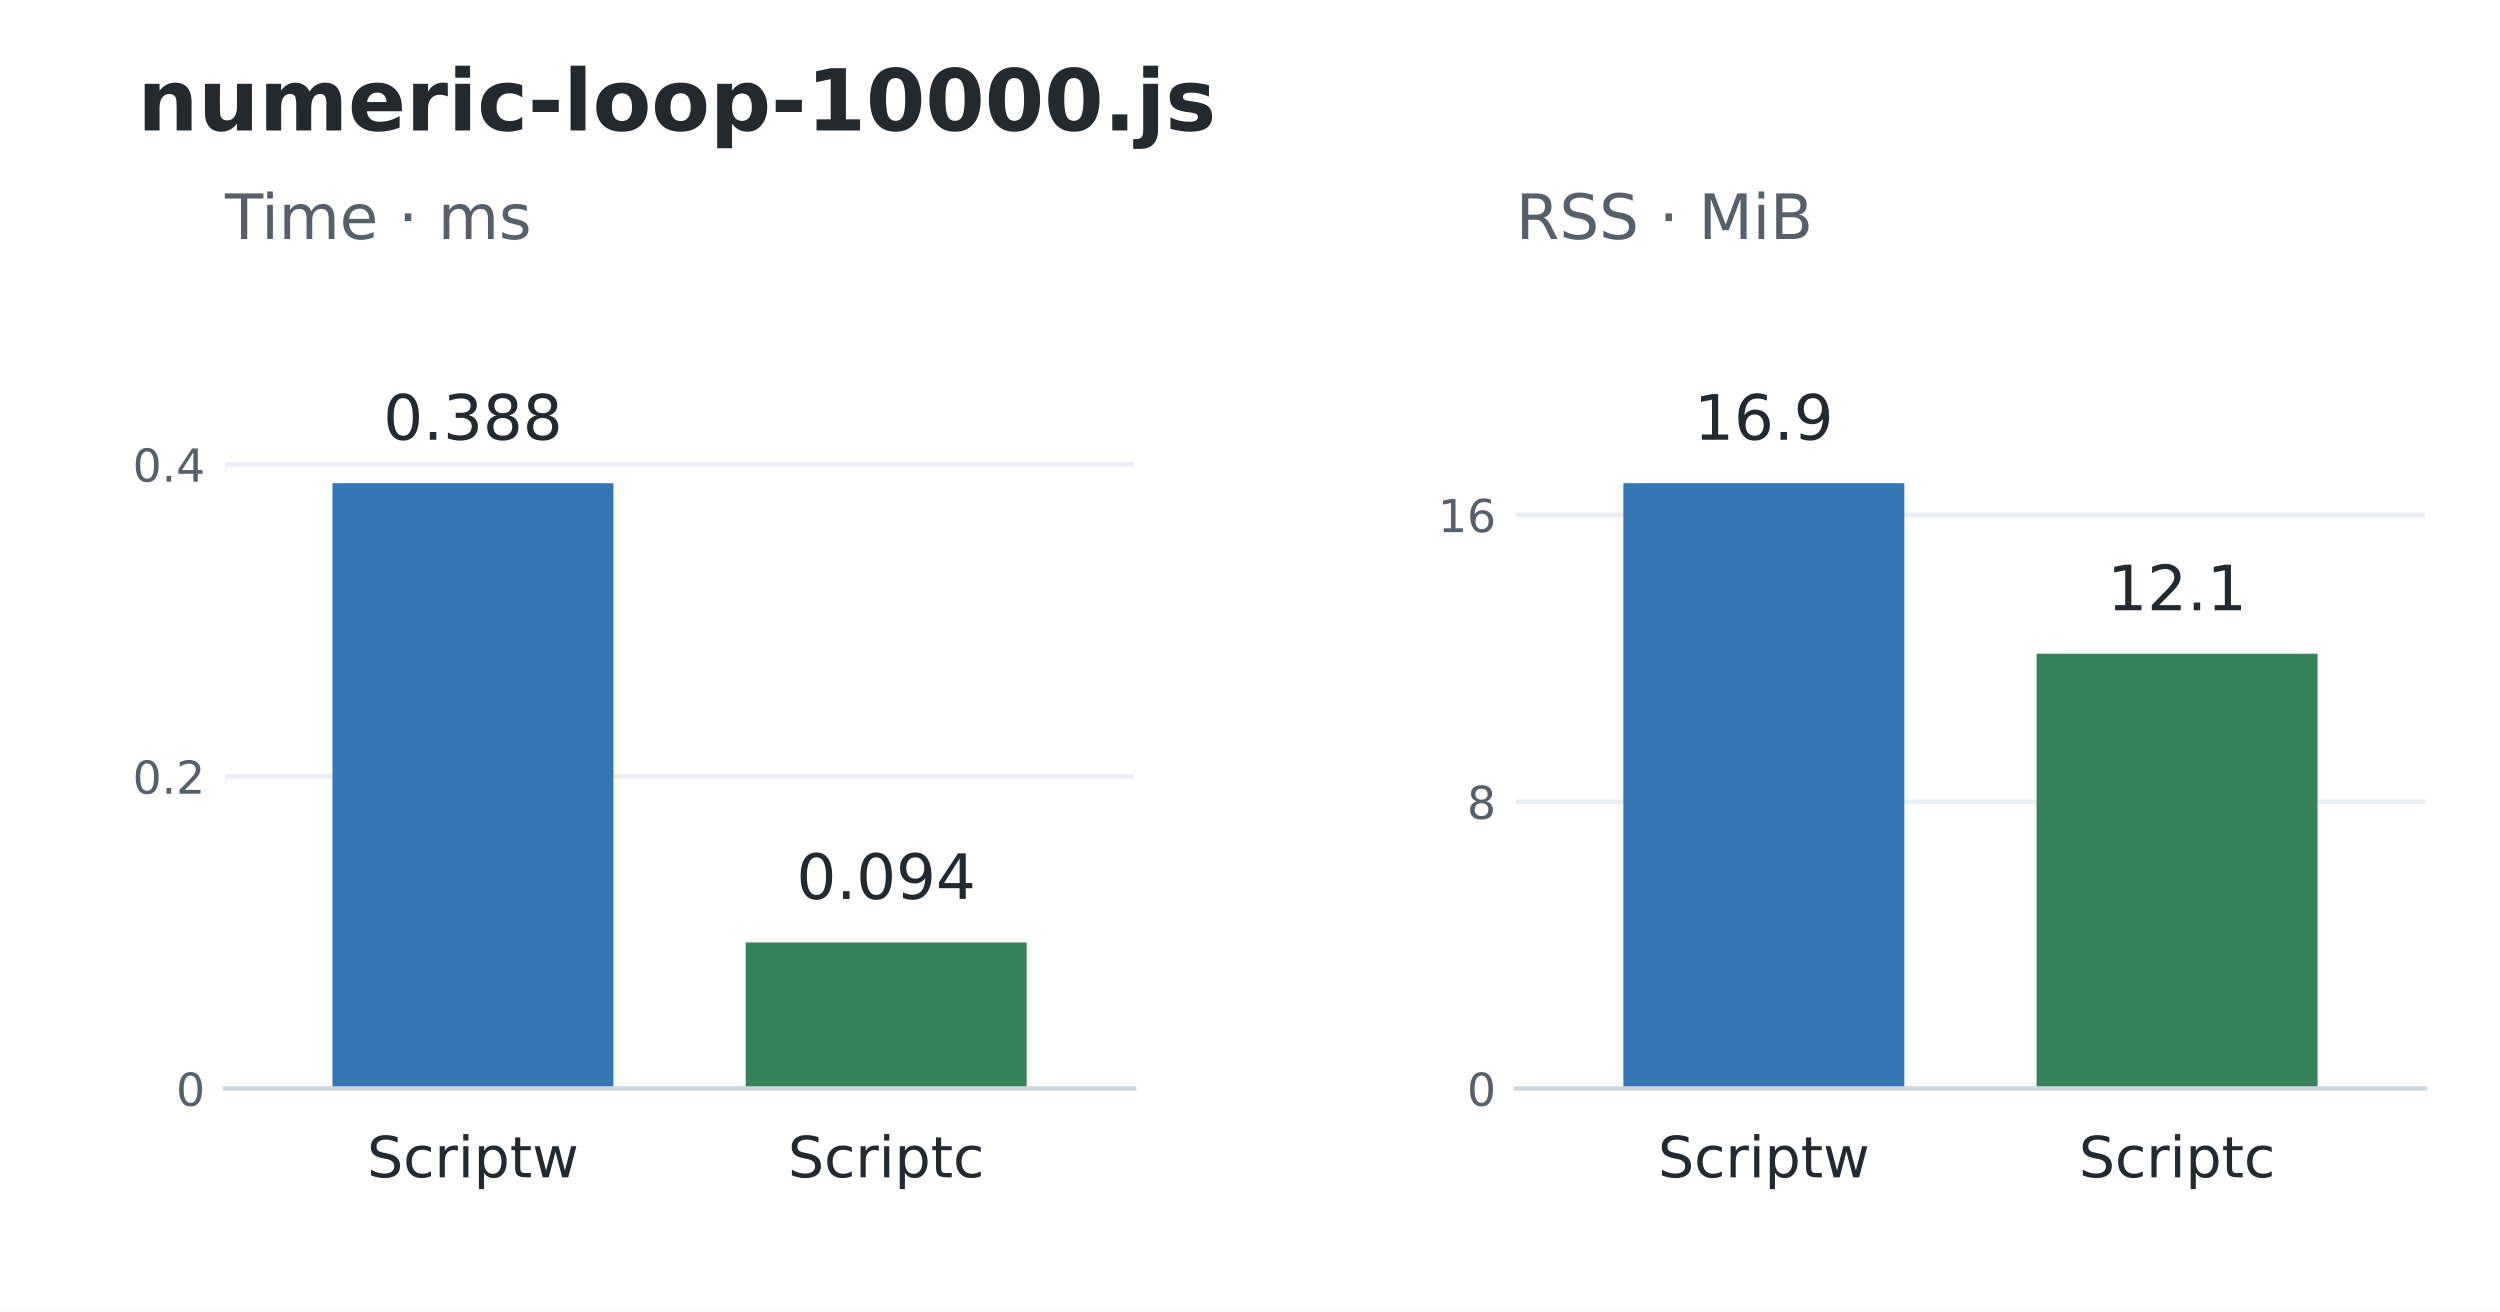
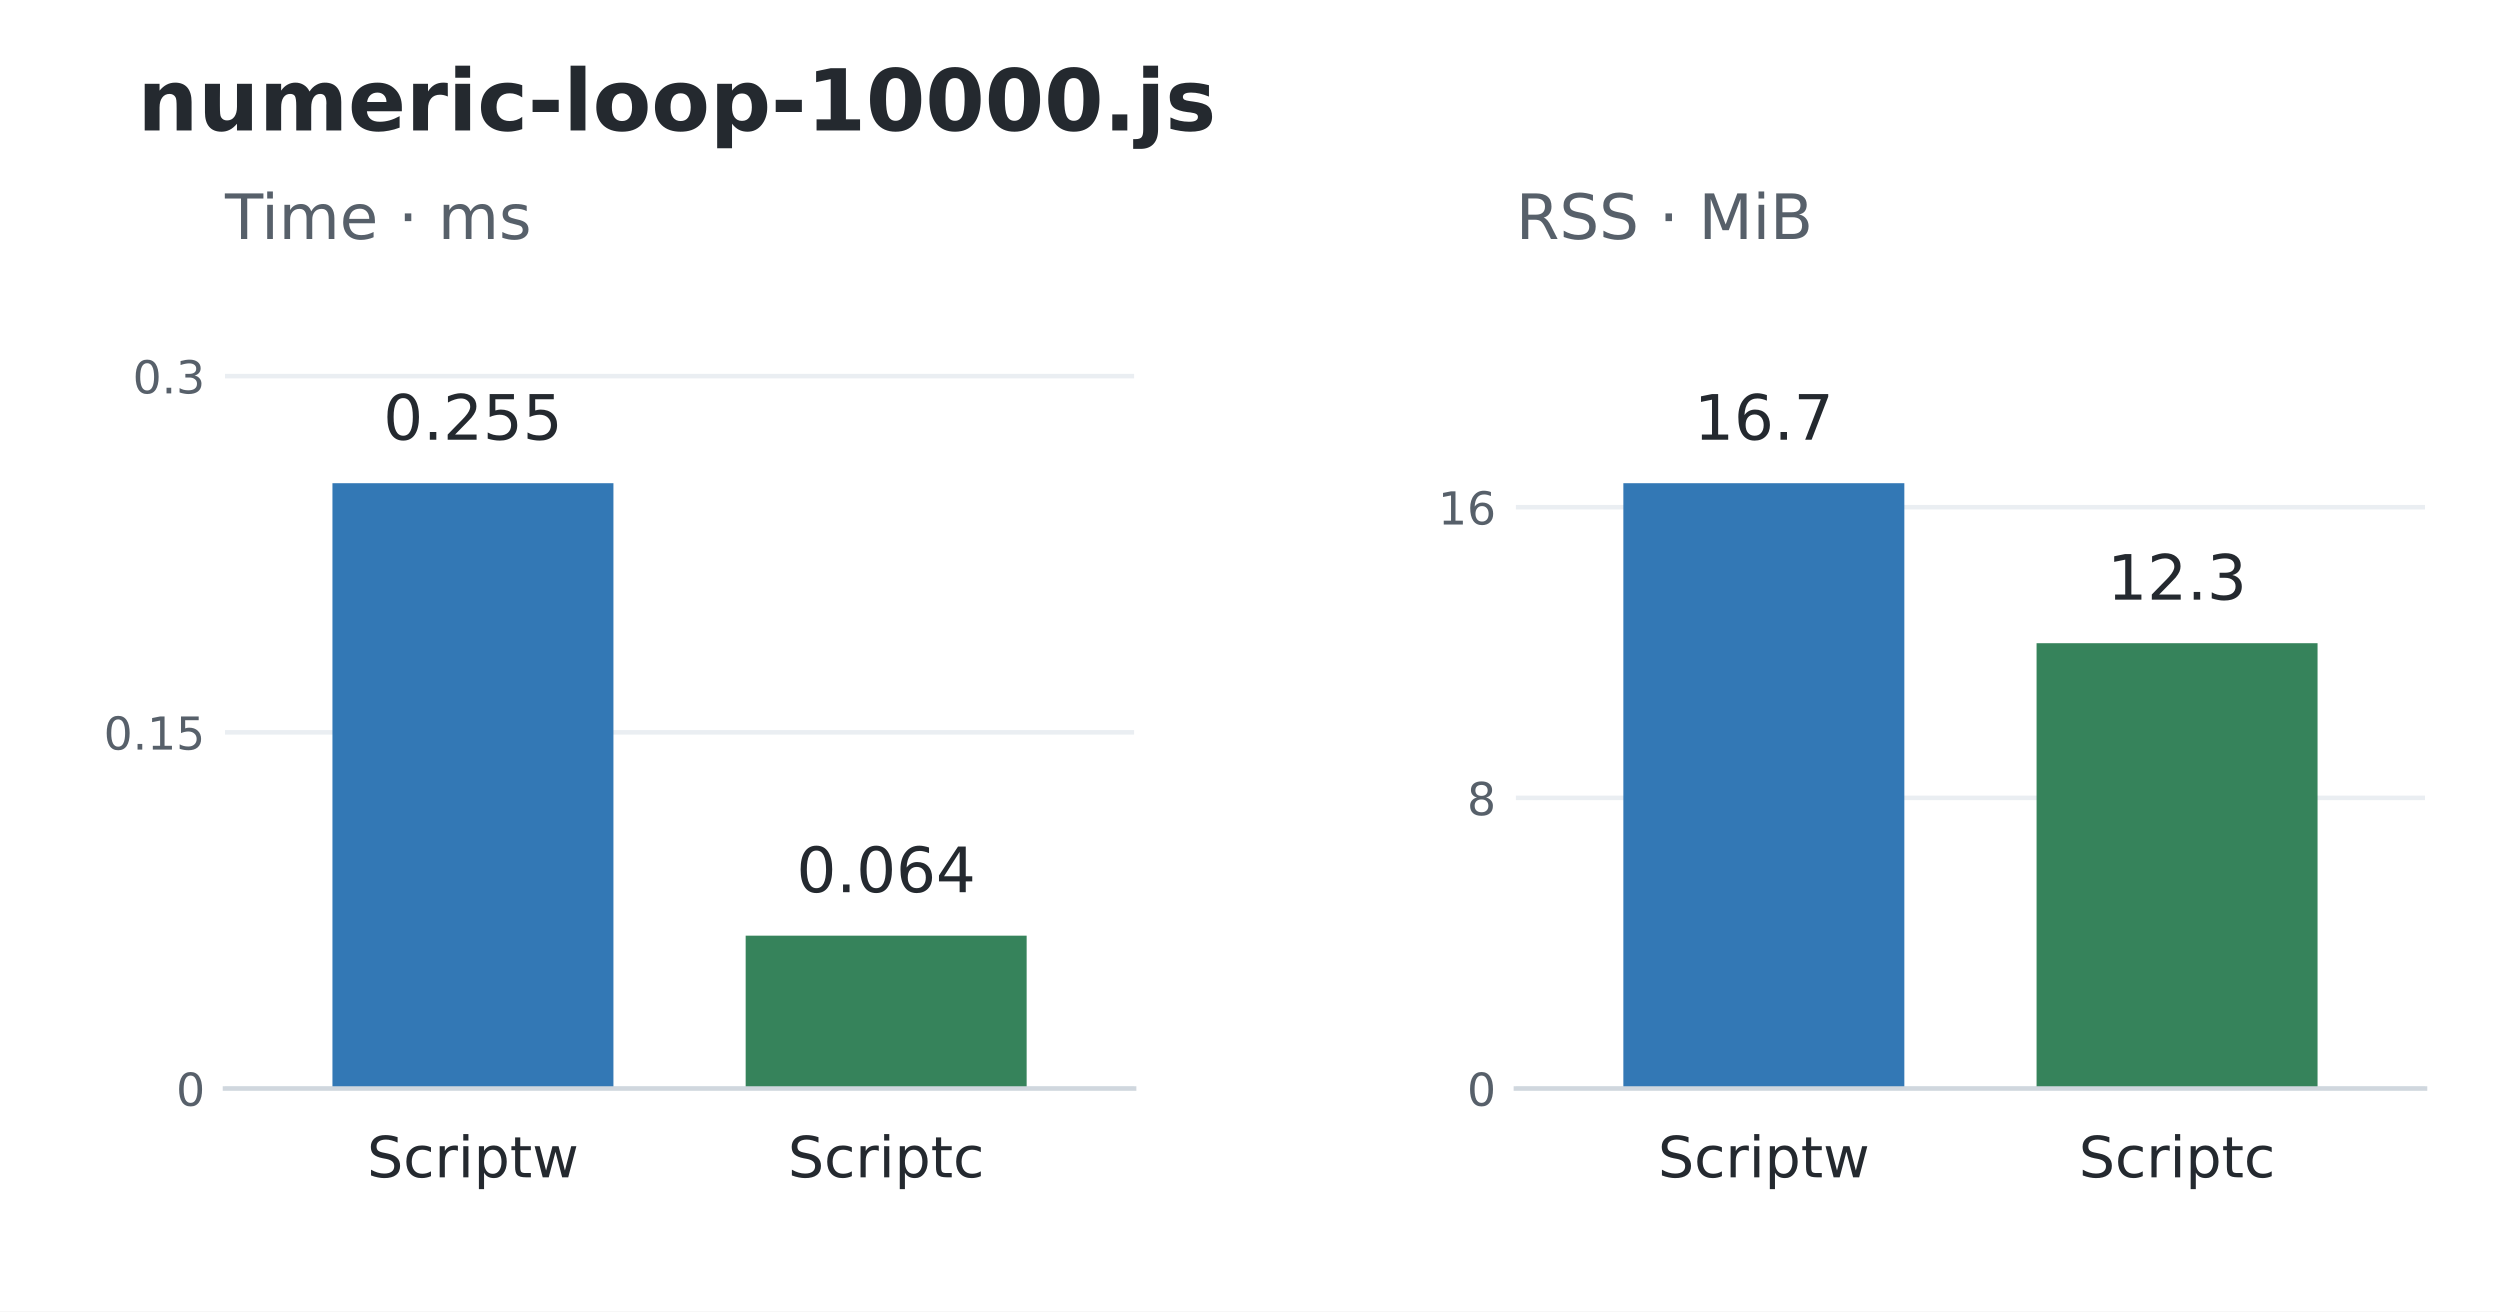
<svg xmlns="http://www.w3.org/2000/svg" width="439.2pt" height="230.4pt" viewBox="0 0 439.2 230.4" version="1.1">
  <defs>
    <style type="text/css">*{stroke-linejoin: round; stroke-linecap: butt}</style>
  </defs>
  <g id="figure_1">
    <g id="patch_1">
      <path d="M 0 230.4 L 439.2 230.4 L 439.2 0 L 0 0 z " style="fill: #ffffff" />
    </g>
    <g id="axes_1">
      <g id="patch_2">
        <path d="M 39.528 191.232 L 199.237 191.232 L 199.237 52.992 L 39.528 52.992 z " style="fill: #ffffff" />
      </g>
      <g id="matplotlib.axis_1">
        <g id="xtick_1">
          <g id="line2d_1" />
          <g id="text_1">
            <text style="font-size: 10px; font-family: 'DejaVu Sans'; text-anchor: middle; fill: #24292f" x="83.085" y="206.83" transform="rotate(-0 83.08503 206.8304)">Scriptw</text>
          </g>
        </g>
        <g id="xtick_2">
          <g id="line2d_2" />
          <g id="text_2">
            <text style="font-size: 10px; font-family: 'DejaVu Sans'; text-anchor: middle; fill: #24292f" x="155.68" y="206.83" transform="rotate(-0 155.6801 206.8304)">Scriptc</text>
          </g>
        </g>
      </g>
      <g id="matplotlib.axis_2">
        <g id="ytick_1">
          <g id="line2d_3">
            <path d="M 39.528 191.232 L 199.237 191.232 " clip-path="url(#p648741f3fb)" style="fill: none; stroke: #eaeef2; stroke-width: 0.8; stroke-linecap: square" />
          </g>
          <g id="line2d_4" />
          <g id="text_3">
            <text style="font-size: 8px; font-family: 'DejaVu Sans'; text-anchor: end; fill: #57606a" x="36.028" y="194.271" transform="rotate(-0 36.028 194.2711)">0</text>
          </g>
        </g>
        <g id="ytick_2">
          <g id="line2d_5">
-             <path d="M 39.528 136.404 L 199.237 136.404 " clip-path="url(#p648741f3fb)" style="fill: none; stroke: #eaeef2; stroke-width: 0.8; stroke-linecap: square" />
+             <path d="M 39.528 128.655 L 199.237 128.655 " clip-path="url(#p648741f3fb)" style="fill: none; stroke: #eaeef2; stroke-width: 0.8; stroke-linecap: square" />
          </g>
          <g id="line2d_6" />
          <g id="text_4">
-             <text style="font-size: 8px; font-family: 'DejaVu Sans'; text-anchor: end; fill: #57606a" x="36.028" y="139.443" transform="rotate(-0 36.028 139.4434)">0.2</text>
+             <text style="font-size: 8px; font-family: 'DejaVu Sans'; text-anchor: end; fill: #57606a" x="36.028" y="131.694" transform="rotate(-0 36.028 131.6945)">0.15</text>
          </g>
        </g>
        <g id="ytick_3">
          <g id="line2d_7">
-             <path d="M 39.528 81.577 L 199.237 81.577 " clip-path="url(#p648741f3fb)" style="fill: none; stroke: #eaeef2; stroke-width: 0.8; stroke-linecap: square" />
+             <path d="M 39.528 66.079 L 199.237 66.079 " clip-path="url(#p648741f3fb)" style="fill: none; stroke: #eaeef2; stroke-width: 0.8; stroke-linecap: square" />
          </g>
          <g id="line2d_8" />
          <g id="text_5">
-             <text style="font-size: 8px; font-family: 'DejaVu Sans'; text-anchor: end; fill: #57606a" x="36.028" y="84.616" transform="rotate(-0 36.028 84.61566)">0.4</text>
+             <text style="font-size: 8px; font-family: 'DejaVu Sans'; text-anchor: end; fill: #57606a" x="36.028" y="69.118" transform="rotate(-0 36.028 69.11791)">0.3</text>
          </g>
        </g>
      </g>
      <g id="patch_3">
        <path d="M 58.403 191.232 L 107.767 191.232 L 107.767 84.894 L 58.403 84.894 z " clip-path="url(#p648741f3fb)" style="fill: #3378b5" />
      </g>
      <g id="patch_4">
-         <path d="M 130.998 191.232 L 180.362 191.232 L 180.362 165.574 L 130.998 165.574 z " clip-path="url(#p648741f3fb)" style="fill: #36835b" />
+         <path d="M 130.998 191.232 L 180.362 191.232 L 180.362 164.38 L 130.998 164.38 z " clip-path="url(#p648741f3fb)" style="fill: #36835b" />
      </g>
      <g id="patch_5">
        <path d="M 39.528 191.232 L 199.237 191.232 " style="fill: none; stroke: #d0d7de; stroke-width: 0.8; stroke-linejoin: miter; stroke-linecap: square" />
      </g>
      <g id="text_6">
-         <text style="font-size: 11px; font-family: 'DejaVu Sans'; text-anchor: middle; fill: #24292f" x="83.085" y="77.251" transform="rotate(-0 83.08503 77.25096)">0.388</text>
+         <text style="font-size: 11px; font-family: 'DejaVu Sans'; text-anchor: middle; fill: #24292f" x="83.085" y="77.251" transform="rotate(-0 83.08503 77.25096)">0.255</text>
      </g>
      <g id="text_7">
-         <text style="font-size: 11px; font-family: 'DejaVu Sans'; text-anchor: middle; fill: #24292f" x="155.68" y="157.931" transform="rotate(-0 155.6801 157.9314)">0.094</text>
+         <text style="font-size: 11px; font-family: 'DejaVu Sans'; text-anchor: middle; fill: #24292f" x="155.68" y="156.737" transform="rotate(-0 155.6801 156.737)">0.064</text>
      </g>
      <g id="text_8">
        <text style="font-size: 11px; font-family: 'DejaVu Sans'; text-anchor: start; fill: #57606a" x="39.528" y="41.992" transform="rotate(-0 39.528 41.992)">Time · ms</text>
      </g>
    </g>
    <g id="axes_2">
      <g id="patch_6">
        <path d="M 266.315 191.232 L 426.024 191.232 L 426.024 52.992 L 266.315 52.992 z " style="fill: #ffffff" />
      </g>
      <g id="matplotlib.axis_3">
        <g id="xtick_3">
          <g id="line2d_9" />
          <g id="text_9">
            <text style="font-size: 10px; font-family: 'DejaVu Sans'; text-anchor: middle; fill: #24292f" x="309.872" y="206.83" transform="rotate(-0 309.8719 206.8304)">Scriptw</text>
          </g>
        </g>
        <g id="xtick_4">
          <g id="line2d_10" />
          <g id="text_10">
            <text style="font-size: 10px; font-family: 'DejaVu Sans'; text-anchor: middle; fill: #24292f" x="382.467" y="206.83" transform="rotate(-0 382.467 206.8304)">Scriptc</text>
          </g>
        </g>
      </g>
      <g id="matplotlib.axis_4">
        <g id="ytick_4">
          <g id="line2d_11">
            <path d="M 266.315 191.232 L 426.024 191.232 " clip-path="url(#pf3a1462166)" style="fill: none; stroke: #eaeef2; stroke-width: 0.8; stroke-linecap: square" />
          </g>
          <g id="line2d_12" />
          <g id="text_11">
            <text style="font-size: 8px; font-family: 'DejaVu Sans'; text-anchor: end; fill: #57606a" x="262.815" y="194.271" transform="rotate(-0 262.8149 194.2711)">0</text>
          </g>
        </g>
        <g id="ytick_5">
          <g id="line2d_13">
-             <path d="M 266.315 140.837 L 426.024 140.837 " clip-path="url(#pf3a1462166)" style="fill: none; stroke: #eaeef2; stroke-width: 0.8; stroke-linecap: square" />
+             <path d="M 266.315 140.17 L 426.024 140.17 " clip-path="url(#pf3a1462166)" style="fill: none; stroke: #eaeef2; stroke-width: 0.8; stroke-linecap: square" />
          </g>
          <g id="line2d_14" />
          <g id="text_12">
-             <text style="font-size: 8px; font-family: 'DejaVu Sans'; text-anchor: end; fill: #57606a" x="262.815" y="143.876" transform="rotate(-0 262.8149 143.8763)">8</text>
+             <text style="font-size: 8px; font-family: 'DejaVu Sans'; text-anchor: end; fill: #57606a" x="262.815" y="143.209" transform="rotate(-0 262.8149 143.2087)">8</text>
          </g>
        </g>
        <g id="ytick_6">
          <g id="line2d_15">
-             <path d="M 266.315 90.442 L 426.024 90.442 " clip-path="url(#pf3a1462166)" style="fill: none; stroke: #eaeef2; stroke-width: 0.8; stroke-linecap: square" />
+             <path d="M 266.315 89.107 L 426.024 89.107 " clip-path="url(#pf3a1462166)" style="fill: none; stroke: #eaeef2; stroke-width: 0.8; stroke-linecap: square" />
          </g>
          <g id="line2d_16" />
          <g id="text_13">
-             <text style="font-size: 8px; font-family: 'DejaVu Sans'; text-anchor: end; fill: #57606a" x="262.815" y="93.481" transform="rotate(-0 262.8149 93.48144)">16</text>
+             <text style="font-size: 8px; font-family: 'DejaVu Sans'; text-anchor: end; fill: #57606a" x="262.815" y="92.146" transform="rotate(-0 262.8149 92.14625)">16</text>
          </g>
        </g>
      </g>
      <g id="patch_7">
        <path d="M 285.19 191.232 L 334.554 191.232 L 334.554 84.894 L 285.19 84.894 z " clip-path="url(#pf3a1462166)" style="fill: #3378b5" />
      </g>
      <g id="patch_8">
-         <path d="M 357.785 191.232 L 407.149 191.232 L 407.149 114.852 L 357.785 114.852 z " clip-path="url(#pf3a1462166)" style="fill: #36835b" />
+         <path d="M 357.785 191.232 L 407.149 191.232 L 407.149 112.993 L 357.785 112.993 z " clip-path="url(#pf3a1462166)" style="fill: #36835b" />
      </g>
      <g id="patch_9">
        <path d="M 266.315 191.232 L 426.024 191.232 " style="fill: none; stroke: #d0d7de; stroke-width: 0.8; stroke-linejoin: miter; stroke-linecap: square" />
      </g>
      <g id="text_14">
-         <text style="font-size: 11px; font-family: 'DejaVu Sans'; text-anchor: middle; fill: #24292f" x="309.872" y="77.251" transform="rotate(-0 309.8719 77.25096)">16.9</text>
+         <text style="font-size: 11px; font-family: 'DejaVu Sans'; text-anchor: middle; fill: #24292f" x="309.872" y="77.251" transform="rotate(-0 309.8719 77.25096)">16.7</text>
      </g>
      <g id="text_15">
-         <text style="font-size: 11px; font-family: 'DejaVu Sans'; text-anchor: middle; fill: #24292f" x="382.467" y="107.21" transform="rotate(-0 382.467 107.2098)">12.1</text>
+         <text style="font-size: 11px; font-family: 'DejaVu Sans'; text-anchor: middle; fill: #24292f" x="382.467" y="105.35" transform="rotate(-0 382.467 105.3502)">12.3</text>
      </g>
      <g id="text_16">
        <text style="font-size: 11px; font-family: 'DejaVu Sans'; text-anchor: start; fill: #57606a" x="266.315" y="41.992" transform="rotate(-0 266.3149 41.992)">RSS · MiB</text>
      </g>
    </g>
    <g id="text_17">
      <text style="font-weight: 700; font-size: 15px; font-family: 'DejaVu Sans'; text-anchor: start; fill: #24292f" x="24.156" y="22.918" transform="rotate(-0 24.156 22.91766)">numeric-loop-10000.js</text>
    </g>
  </g>
  <defs>
    <clipPath id="p648741f3fb">
      <rect x="39.528" y="52.992" width="159.709" height="138.24" />
    </clipPath>
    <clipPath id="pf3a1462166">
      <rect x="266.315" y="52.992" width="159.709" height="138.24" />
    </clipPath>
  </defs>
</svg>
